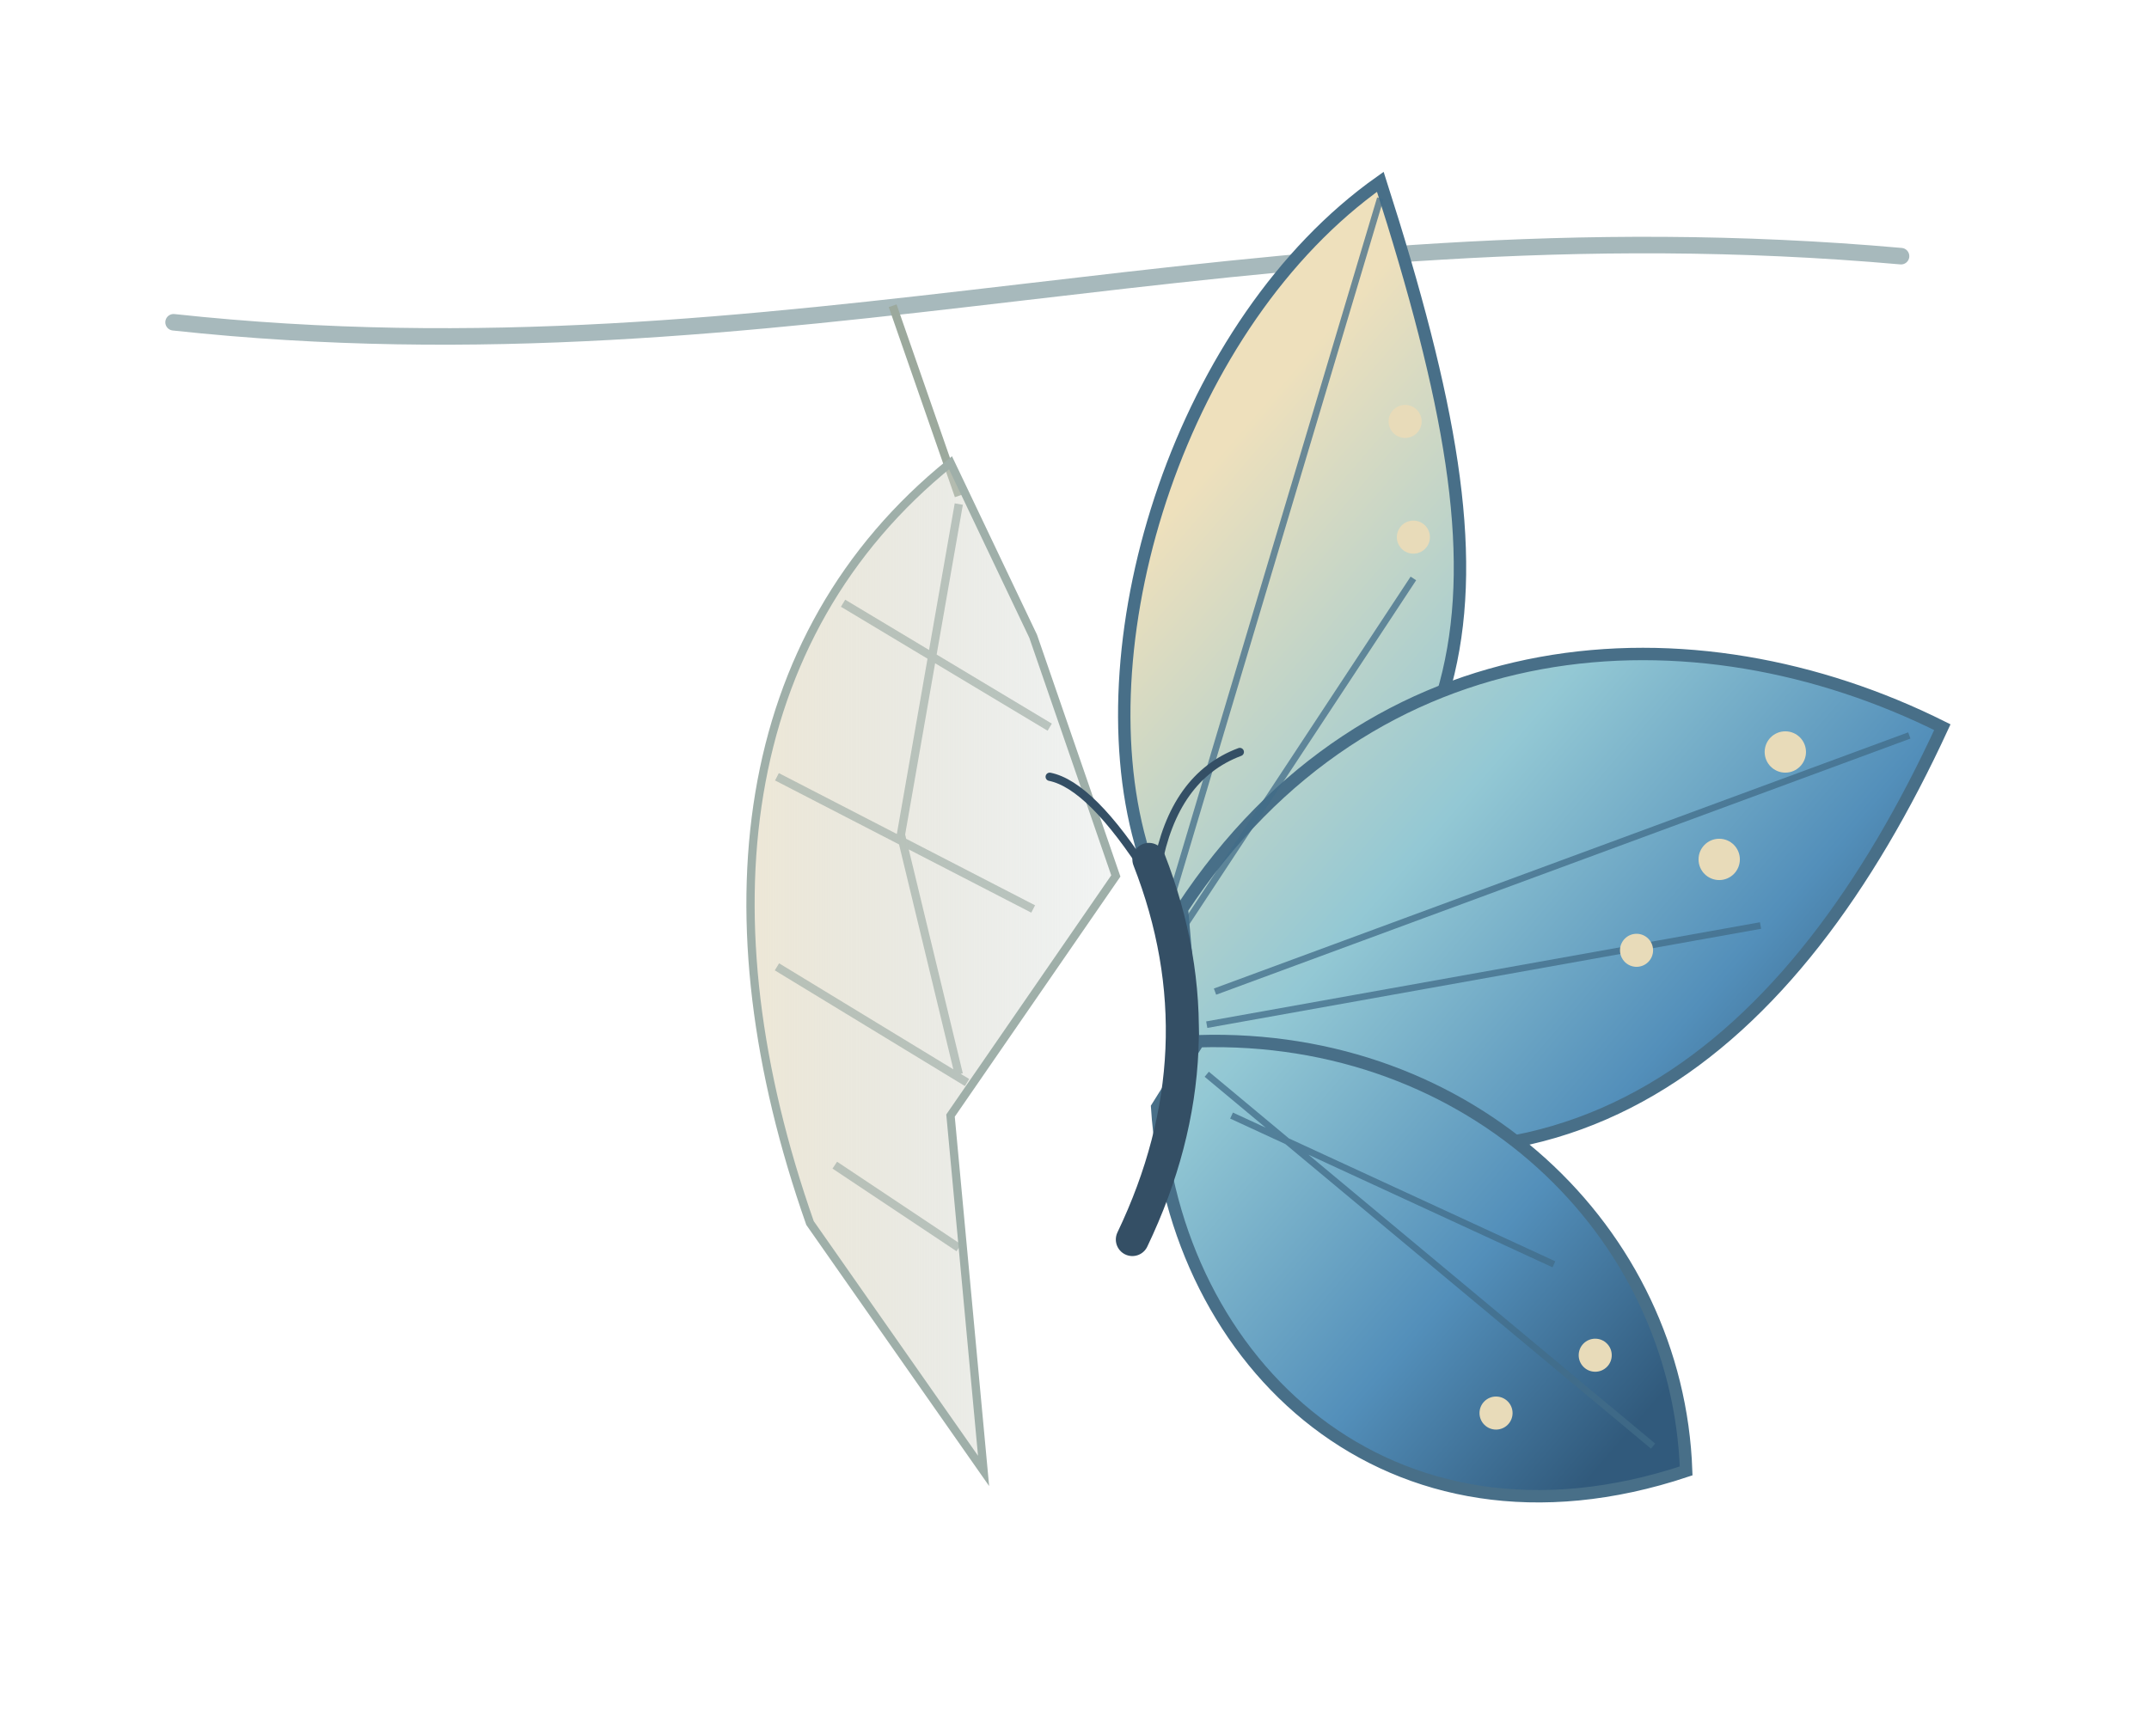
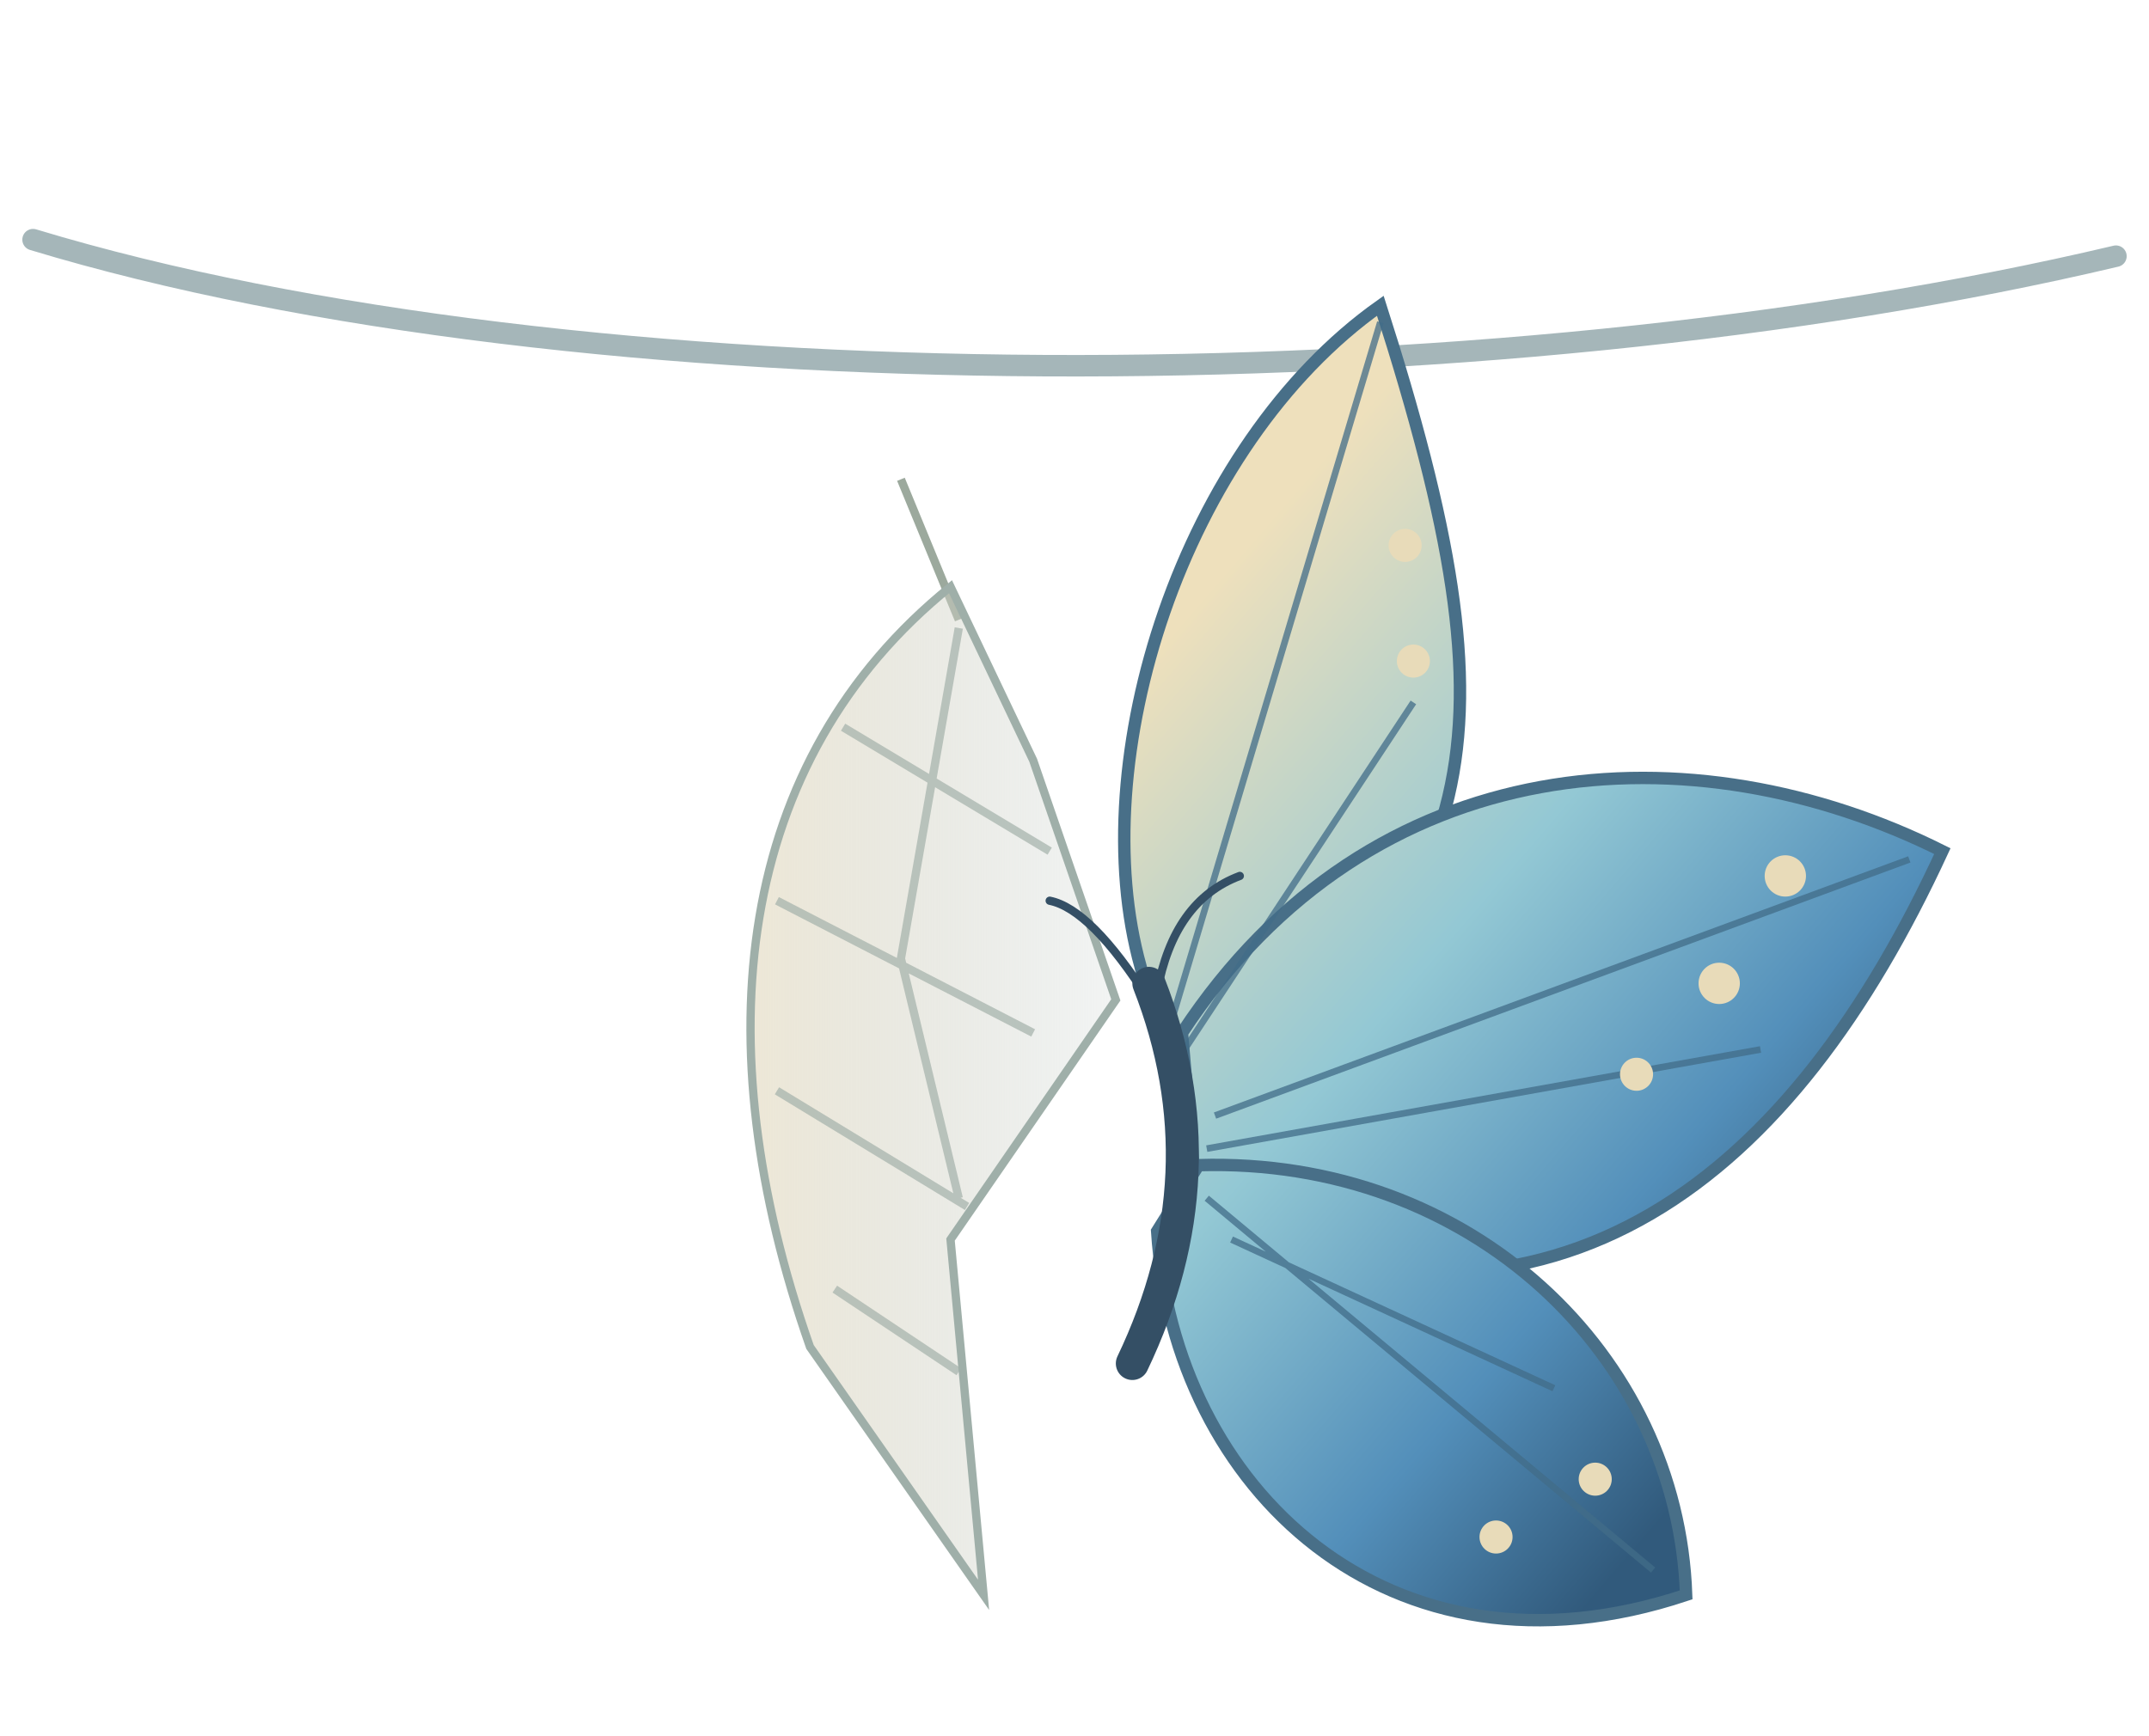
<svg xmlns="http://www.w3.org/2000/svg" width="260" height="210" viewBox="0 0 260 210" fill="none">
  <defs>
    <linearGradient id="wing" x1="126" y1="80" x2="213" y2="155" gradientUnits="userSpaceOnUse">
      <stop stop-color="#eee0bc" />
      <stop offset=".43" stop-color="#93c8d4" />
      <stop offset=".76" stop-color="#538fba" />
      <stop offset="1" stop-color="#315a7c" />
    </linearGradient>
    <linearGradient id="silk">
      <stop stop-color="#e7dfc9" stop-opacity=".75" />
      <stop offset="1" stop-color="#c0c9c5" stop-opacity=".2" />
    </linearGradient>
  </defs>
-   <path d="M21 39C95 47 151 24 230 31" stroke="#829b9f" stroke-width="2" stroke-linecap="round" opacity=".7" />
-   <path d="M108 37 116 60" stroke="#9ca99d" />
-   <path d="M115 56C89 77 85 111 98 148L119 178 115 135 135 106 125 77Z" fill="url(#silk)" stroke="#9fafa9" />
-   <g stroke="#a3b0a9" opacity=".7">
-     <path d="M102 73 127 88M94 94 125 110M94 117 117 131M101 141 116 151M116 61 109 101 116 130" />
+   <path d="M4 29C70 49 180 49 256 31" stroke="#8ea4a8" stroke-width="2.6" stroke-linecap="round" opacity=".8" />
+   <g transform="translate(0 15)">
+     <path d="M109 43 116 60" stroke="#9ca99d" />
+     <path d="M115 56C89 77 85 111 98 148L119 178 115 135 135 106 125 77Z" fill="url(#silk)" stroke="#9fafa9" />
+     <g stroke="#a3b0a9" opacity=".7">
+       <path d="M102 73 127 88M94 94 125 110M94 117 117 131M101 141 116 151M116 61 109 101 116 130" />
+     </g>
+     <path d="M138 102C131 77 143 39 167 22 184 75 180 94 143 122Z" fill="url(#wing)" stroke="#486f88" stroke-width="1.5" />
+     <path d="M143 110C166 75 205 73 235 88 217 127 189 151 145 133Z" fill="url(#wing)" stroke="#486f88" stroke-width="1.5" />
+     <path d="M145 126C178 125 203 149 204 178 168 190 142 165 140 134Z" fill="url(#wing)" stroke="#486f88" stroke-width="1.5" />
+     <g stroke="#416c88" stroke-width=".8" opacity=".75">
+       <path d="M141 111 167 24M142 114 171 70M147 120 231 89M146 124 213 112M146 130 200 175M149 135 188 153" />
+     </g>
+     <g fill="#e8dbb9">
+       <circle cx="170" cy="51" r="2" />
+       <circle cx="171" cy="65" r="2" />
+       <circle cx="216" cy="91" r="2.5" />
+       <circle cx="208" cy="104" r="2.5" />
+       <circle cx="198" cy="115" r="2" />
+       <circle cx="193" cy="164" r="2" />
+       <circle cx="181" cy="171" r="2" />
+     </g>
+     <path d="M139 104Q148 127 137 150" stroke="#344f65" stroke-width="4" stroke-linecap="round" />
+     <path d="M139 106Q132 95 127 94M140 105Q142 94 150 91" stroke="#344f65" stroke-linecap="round" />
  </g>
-   <path d="M138 102C131 77 143 39 167 22 184 75 180 94 143 122Z" fill="url(#wing)" stroke="#486f88" stroke-width="1.5" />
-   <path d="M143 110C166 75 205 73 235 88 217 127 189 151 145 133Z" fill="url(#wing)" stroke="#486f88" stroke-width="1.5" />
-   <path d="M145 126C178 125 203 149 204 178 168 190 142 165 140 134Z" fill="url(#wing)" stroke="#486f88" stroke-width="1.5" />
-   <g stroke="#416c88" stroke-width=".8" opacity=".75">
-     <path d="M141 111 167 24M142 114 171 70M147 120 231 89M146 124 213 112M146 130 200 175M149 135 188 153" />
-   </g>
-   <g fill="#e8dbb9">
-     <circle cx="170" cy="51" r="2" />
-     <circle cx="171" cy="65" r="2" />
-     <circle cx="216" cy="91" r="2.5" />
-     <circle cx="208" cy="104" r="2.5" />
-     <circle cx="198" cy="115" r="2" />
-     <circle cx="193" cy="164" r="2" />
-     <circle cx="181" cy="171" r="2" />
-   </g>
-   <path d="M139 104Q148 127 137 150" stroke="#344f65" stroke-width="4" stroke-linecap="round" />
-   <path d="M139 106Q132 95 127 94M140 105Q142 94 150 91" stroke="#344f65" stroke-linecap="round" />
</svg>
